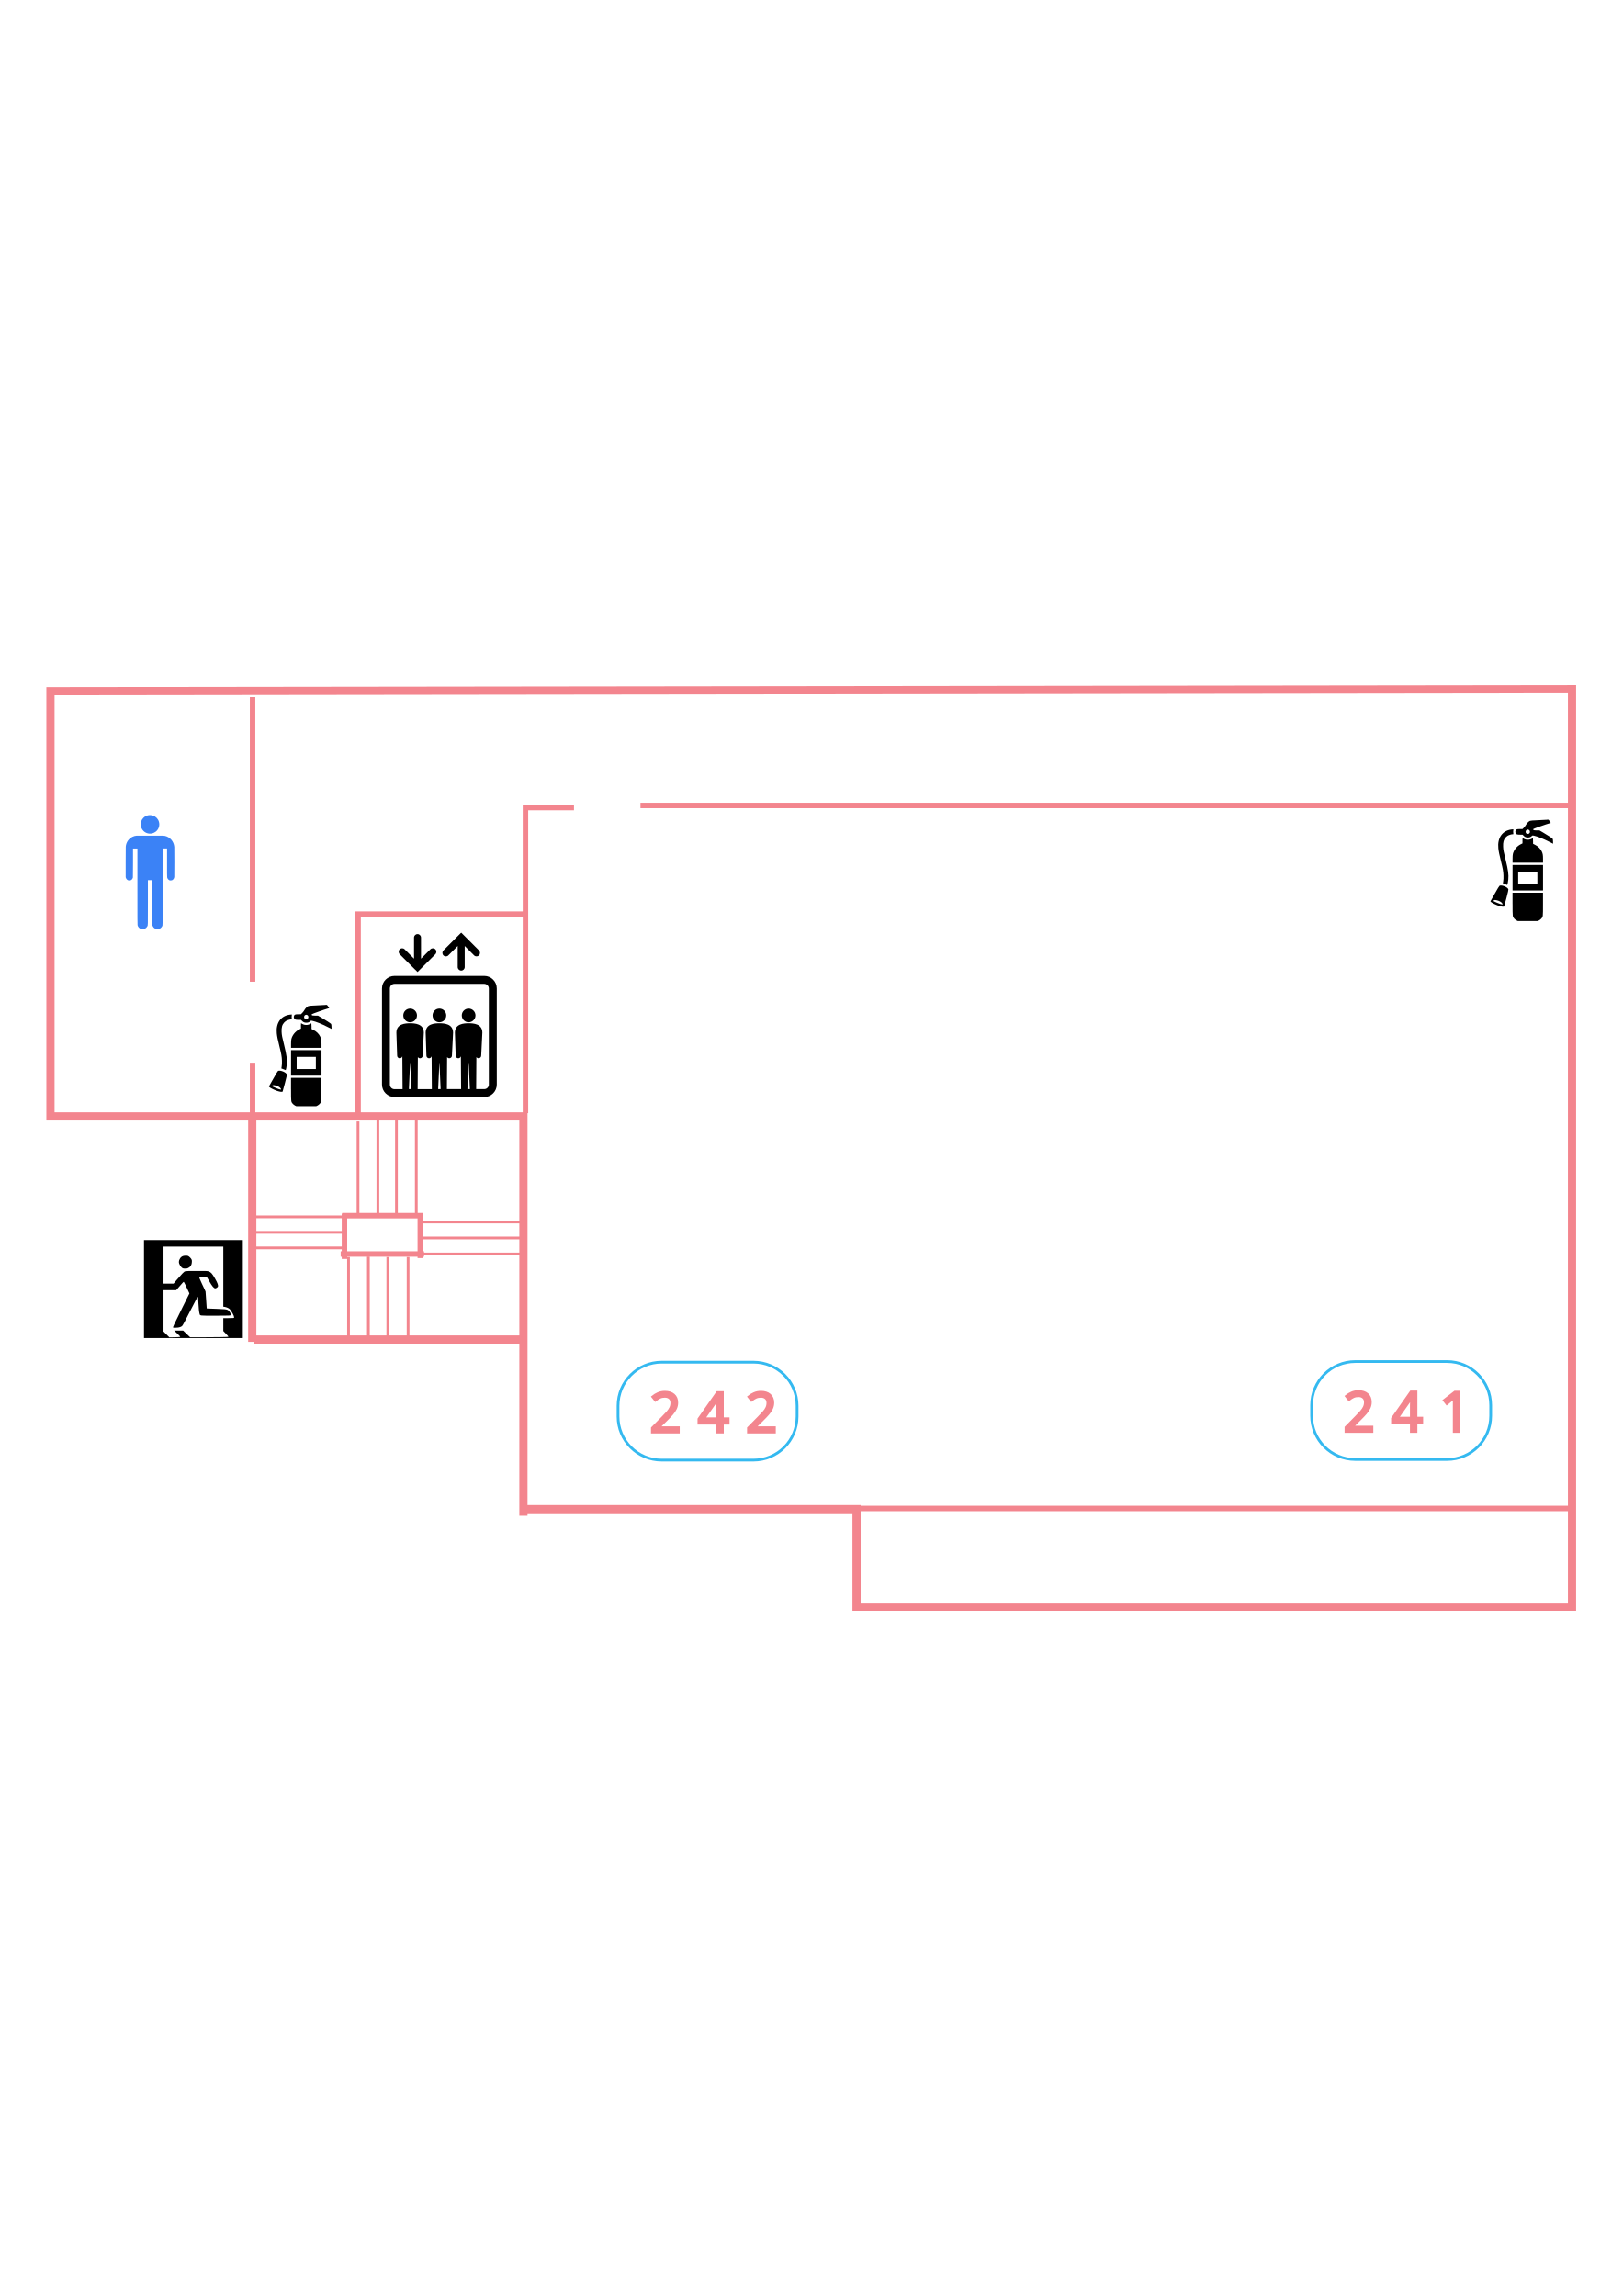
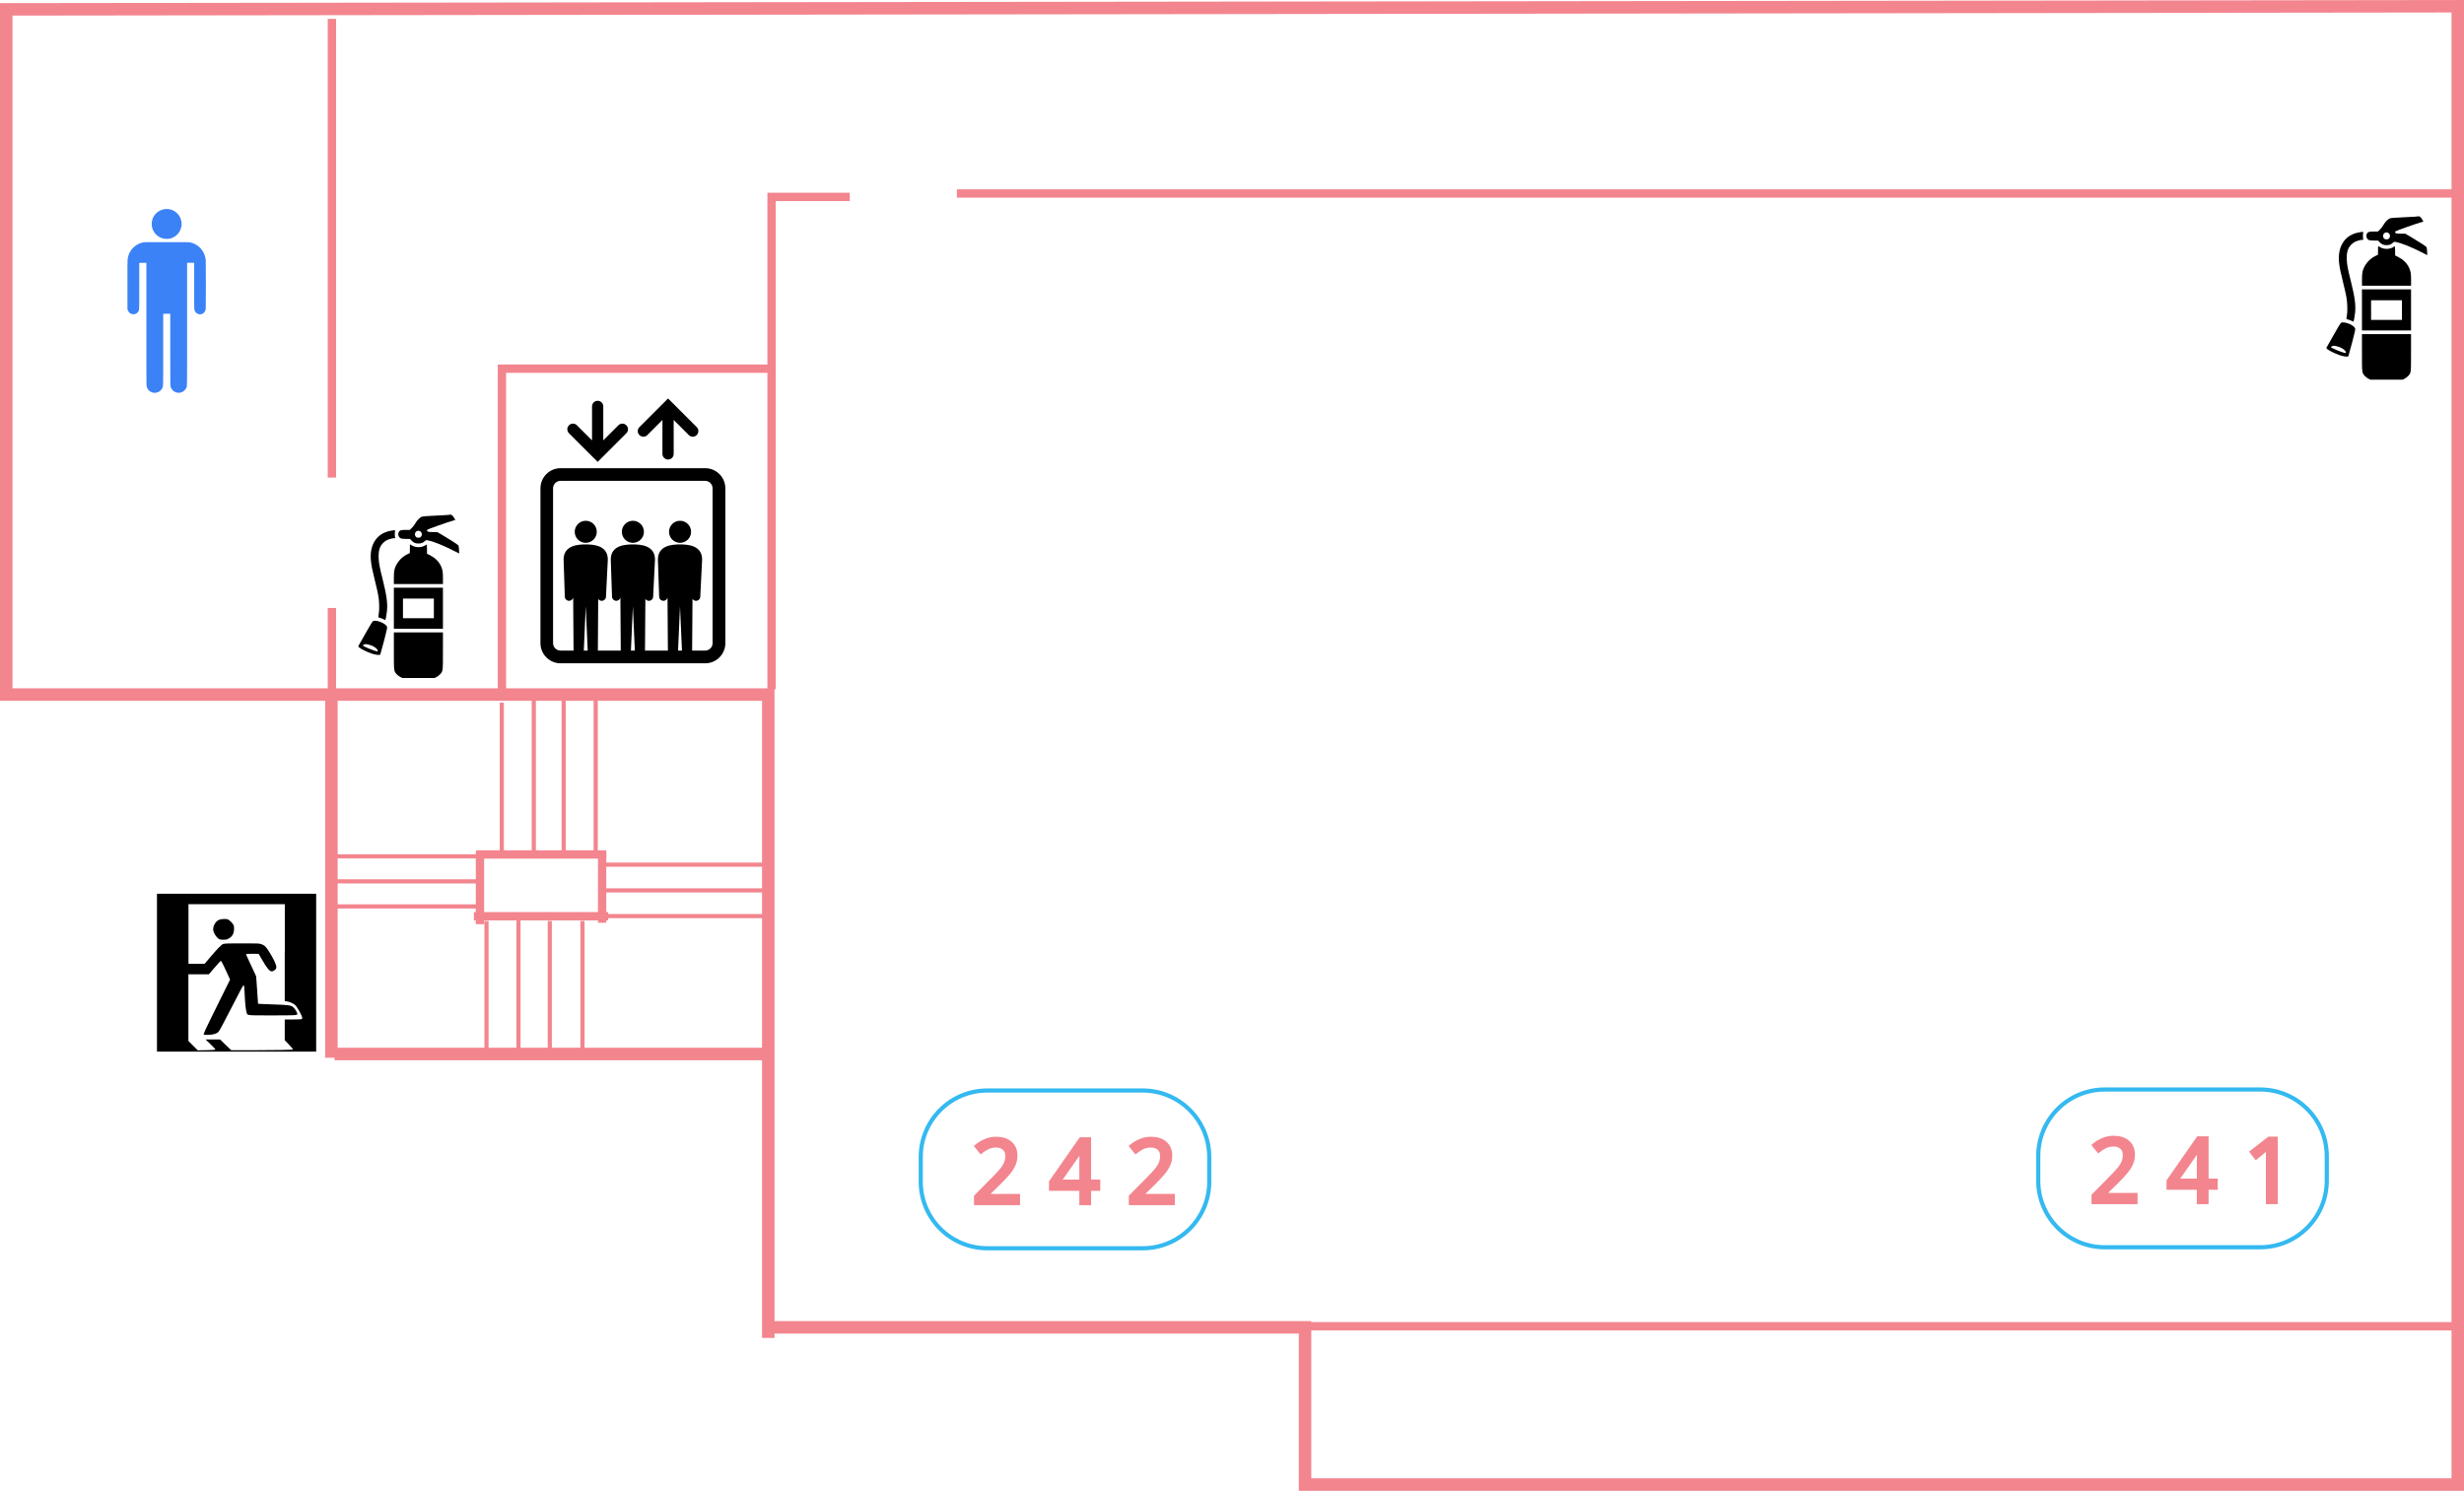
- <svg xmlns="http://www.w3.org/2000/svg" id="_トレース" data-name="トレース" viewBox="0 0 595 842">
+ <svg xmlns="http://www.w3.org/2000/svg" id="_レイヤー_1" data-name="レイヤー 1" viewBox="0 0 591.82 358.12">
  <defs>
    <style>
      .cls-1 {
        stroke: #34b9f0;
      }

-       .cls-1, .cls-2, .cls-3, .cls-4, .cls-5 {
+       .cls-1, .cls-2, .cls-3, .cls-4, .cls-5, .cls-6 {
        stroke-miterlimit: 10;
      }

-       .cls-1, .cls-2, .cls-4, .cls-5 {
+       .cls-1, .cls-4, .cls-5, .cls-6 {
        fill: none;
      }

-       .cls-2, .cls-3, .cls-4, .cls-5 {
+       .cls-2 {
+         letter-spacing: .3em;
+       }
+ 
+       .cls-2, .cls-3 {
+         fill: #f3858e;
+         font-family: BIZ-UDGothic, 'BIZ UDGothic';
+         font-size: 21.32px;
+       }
+ 
+       .cls-2, .cls-3, .cls-4, .cls-5, .cls-6 {
        stroke: #f3858e;
      }

-       .cls-6 {
+       .cls-3 {
+         letter-spacing: .3em;
+       }
+ 
+       .cls-7 {
        fill: #3b82f6;
      }

-       .cls-3 {
-         fill: #f3858e;
-         font-family: BIZ-UDGothic, 'BIZ UDGothic';
-         font-size: 20.2px;
-         letter-spacing: .3em;
-       }
- 
-       .cls-4 {
+       .cls-5 {
        stroke-width: 3px;
      }

-       .cls-5 {
+       .cls-6 {
        stroke-width: 2px;
      }
    </style>
  </defs>
  <g>
    <g>
-       <line class="cls-2" x1="131.28" y1="411.26" x2="131.28" y2="445.3" />
-       <line class="cls-2" x1="138.56" y1="409.84" x2="138.56" y2="445.45" />
-       <line class="cls-2" x1="145.37" y1="410.47" x2="145.37" y2="445.77" />
-       <line class="cls-2" x1="152.65" y1="410.31" x2="152.65" y2="445.93" />
-       <line class="cls-2" x1="154.71" y1="448.15" x2="192.86" y2="448.15" />
-       <line class="cls-2" x1="155.02" y1="454" x2="192.54" y2="454" />
-       <line class="cls-2" x1="154.87" y1="459.86" x2="192.7" y2="459.86" />
-       <line class="cls-2" x1="149.64" y1="460.97" x2="149.64" y2="491.04" />
-       <line class="cls-2" x1="142.2" y1="460.97" x2="142.2" y2="490.88" />
-       <line class="cls-2" x1="135.08" y1="460.81" x2="135.08" y2="490.25" />
-       <line class="cls-2" x1="127.8" y1="460.97" x2="127.8" y2="490.09" />
-       <line class="cls-2" x1="125.9" y1="457.64" x2="93.61" y2="457.64" />
-       <line class="cls-2" x1="93.29" y1="451.94" x2="127.01" y2="451.94" />
-       <line class="cls-2" x1="93.61" y1="446.25" x2="126.69" y2="446.25" />
+       <line class="cls-4" x1="120.52" y1="168.79" x2="120.52" y2="204.7" />
+       <line class="cls-4" x1="128.21" y1="167.28" x2="128.21" y2="204.87" />
+       <line class="cls-4" x1="135.39" y1="167.95" x2="135.39" y2="205.21" />
+       <line class="cls-4" x1="143.08" y1="167.78" x2="143.08" y2="205.37" />
+       <line class="cls-4" x1="145.25" y1="207.71" x2="185.51" y2="207.71" />
+       <line class="cls-4" x1="145.58" y1="213.89" x2="185.18" y2="213.89" />
+       <line class="cls-4" x1="145.42" y1="220.07" x2="185.34" y2="220.07" />
+       <line class="cls-4" x1="139.9" y1="221.24" x2="139.9" y2="252.98" />
+       <line class="cls-4" x1="132.05" y1="221.24" x2="132.05" y2="252.82" />
+       <line class="cls-4" x1="124.53" y1="221.08" x2="124.53" y2="252.15" />
+       <line class="cls-4" x1="116.85" y1="221.24" x2="116.85" y2="251.98" />
+       <line class="cls-4" x1="114.84" y1="217.74" x2="80.76" y2="217.74" />
+       <line class="cls-4" x1="80.43" y1="211.72" x2="116.01" y2="211.72" />
+       <line class="cls-4" x1="80.76" y1="205.71" x2="115.68" y2="205.71" />
    </g>
    <g>
-       <polyline class="cls-4" points="191.93 555.87 191.93 409.42 18.5 409.42 18.5 253.47 576.43 252.75 576.43 589.25 314.08 589.25 314.08 553.45 191.93 553.45" />
-       <line class="cls-4" x1="92.5" y1="410.13" x2="92.5" y2="492.09" />
-       <line class="cls-4" x1="93.21" y1="491.24" x2="191.36" y2="491.24" />
+       <polyline class="cls-5" points="184.53 321.4 184.53 166.85 1.5 166.85 1.5 2.25 590.32 1.5 590.32 356.62 313.45 356.62 313.45 318.85 184.53 318.85" />
+       <line class="cls-5" x1="79.6" y1="167.6" x2="79.6" y2="254.09" />
+       <line class="cls-5" x1="80.35" y1="253.19" x2="183.93" y2="253.19" />
    </g>
    <g>
-       <line class="cls-5" x1="126.31" y1="445.08" x2="126.31" y2="461.69" />
-       <line class="cls-5" x1="124.92" y1="459.88" x2="155.5" y2="459.88" />
-       <line class="cls-5" x1="154.11" y1="461.37" x2="154.11" y2="445.4" />
-       <line class="cls-5" x1="125.46" y1="445.82" x2="155.07" y2="445.82" />
-       <polyline class="cls-5" points="131.31 408.22 131.31 335.24 192.25 335.24" />
-       <polyline class="cls-5" points="192.68 408.22 192.68 296.15 210.47 296.15" />
-       <line class="cls-5" x1="314.65" y1="553.2" x2="576.5" y2="553.2" />
-       <line class="cls-5" x1="92.62" y1="255.63" x2="92.62" y2="360.03" />
-       <line class="cls-5" x1="92.62" y1="389.72" x2="92.62" y2="408.88" />
-       <line class="cls-5" x1="234.85" y1="295.38" x2="575.83" y2="295.38" />
+       <line class="cls-6" x1="115.28" y1="204.47" x2="115.28" y2="222.01" />
+       <line class="cls-6" x1="113.82" y1="220.1" x2="146.08" y2="220.1" />
+       <line class="cls-6" x1="144.62" y1="221.67" x2="144.62" y2="204.81" />
+       <line class="cls-6" x1="114.38" y1="205.26" x2="145.63" y2="205.26" />
+       <polyline class="cls-6" points="120.56 165.57 120.56 88.56 184.87 88.56" />
+       <polyline class="cls-6" points="185.32 165.57 185.32 47.3 204.1 47.3" />
+       <line class="cls-6" x1="314.05" y1="318.59" x2="590.4" y2="318.59" />
+       <line class="cls-6" x1="79.72" y1="4.53" x2="79.72" y2="114.72" />
+       <line class="cls-6" x1="79.72" y1="146.05" x2="79.72" y2="166.27" />
+       <line class="cls-6" x1="229.83" y1="46.48" x2="589.69" y2="46.48" />
    </g>
  </g>
  <g>
-     <path class="cls-6" d="M54.45,298.95c-.77.14-1.39.47-1.92,1.03-1.29,1.36-1.23,3.52.14,4.81.86.81,2.07,1.11,3.24.81.36-.09.92-.38,1.23-.63,1.07-.85,1.52-2.28,1.14-3.59-.31-1.08-1.12-1.92-2.16-2.28-.54-.18-1.16-.24-1.67-.14Z" />
-     <path class="cls-6" d="M50.1,306.46c-.56.04-1.05.18-1.58.44-1.37.69-2.27,2.03-2.41,3.59-.03.27-.03,2.07-.03,5.81v5.41s.08.21.08.21c.13.39.4.7.75.86.13.07.22.08.52.08.33,0,.38,0,.56-.09.37-.18.64-.54.74-.97.03-.13.04-1.32.04-5.4v-5.23h1.62v13.92c0,12.12,0,13.95.05,14.15.18.88.97,1.52,1.87,1.52.26,0,.65-.1.91-.24.29-.16.64-.51.79-.81.23-.47.22.17.22-8.82v-8.12h1.6v8.13c0,8.96-.01,8.34.21,8.79.22.44.59.77,1.09.95.19.07.27.09.61.09s.42-.01.61-.09c.5-.19.87-.52,1.09-.95.23-.47.22.78.22-14.62v-13.92h1.6v5.19c0,3.59,0,5.25.04,5.39.09.46.35.82.74,1.02.23.12.26.12.54.12.22,0,.34-.02.47-.07.46-.19.77-.61.86-1.17.04-.31.04-10.56,0-11.06-.18-1.99-1.56-3.6-3.45-4.03-.21-.05-.45-.07-.85-.08-1-.02-9.18-.03-9.5,0Z" />
+     <path class="cls-7" d="M39.44,50.25c-.81.15-1.47.5-2.03,1.09-1.36,1.44-1.29,3.72.15,5.07.91.86,2.19,1.18,3.42.86.38-.1.97-.4,1.3-.67,1.12-.9,1.6-2.41,1.2-3.79-.33-1.14-1.18-2.03-2.28-2.41-.57-.19-1.23-.25-1.77-.15Z" />
+     <path class="cls-7" d="M34.85,58.18c-.59.04-1.11.19-1.66.46-1.45.72-2.4,2.14-2.55,3.79-.03.29-.03,2.18-.03,6.13v5.71s.09.22.09.22c.14.41.42.74.79.9.14.07.23.08.55.08.35,0,.4,0,.59-.1.39-.19.68-.57.78-1.03.03-.14.04-1.39.04-5.69v-5.51h1.71v14.69c0,12.79,0,14.72.05,14.94.19.92,1.02,1.6,1.97,1.6.27,0,.69-.11.96-.25.31-.17.67-.54.83-.86.24-.5.23.18.23-9.31v-8.57h1.69v8.58c0,9.46-.01,8.8.22,9.28.23.46.62.81,1.15,1.01.2.08.28.09.65.09s.45-.01.65-.09c.53-.2.92-.55,1.15-1,.25-.5.23.82.23-15.43v-14.69h1.69v5.48c0,3.79.01,5.55.04,5.69.09.49.37.87.78,1.07.25.12.28.13.57.13.23,0,.36-.02.5-.07.49-.2.82-.64.9-1.24.04-.33.04-11.14,0-11.68-.19-2.11-1.64-3.8-3.64-4.25-.22-.05-.48-.07-.9-.08-1.05-.02-9.69-.03-10.02-.01Z" />
  </g>
  <g>
-     <path d="M118.96,368.55c-.3.03-1.66.11-3.02.16-1.8.07-2.58.14-2.84.23-.46.17-1.14.85-1.5,1.51-.14.27-.49.72-.76,1l-.5.5h-.94c-1.07,0-1.36.09-1.56.5-.28.55-.02,1.27.54,1.46.16.06.68.1,1.15.1h.86s.34.36.34.36c.49.5.89.68,1.58.68.65,0,1.03-.15,1.46-.55.25-.23.26-.24.72-.14,1.29.26,3.58,1.18,5.79,2.32.7.36,1.28.65,1.29.65,0,0,0-.38-.02-.85-.02-.63-.07-.89-.17-1-.18-.22-1.92-1.34-3.49-2.27l-1.3-.76h-1.08q-1.08,0-1.18-.21c-.06-.13-.07-.24-.02-.29.17-.17,4.73-1.79,6.07-2.15l.34-.09-.22-.39c-.31-.54-.61-.84-.81-.83-.1,0-.41.03-.71.07ZM112.57,372.2c.52.18.69.86.31,1.29-.17.19-.26.23-.59.23s-.42-.04-.59-.23c-.36-.42-.21-1.09.3-1.29.27-.11.26-.11.56,0Z" />
-     <path d="M106.18,372.11c-3.26.48-5.06,3.1-4.68,6.86.11,1.13.35,2.28.99,4.88.68,2.71.84,3.63.89,5.13.03.98,0,1.47-.09,2.06-.07.43-.12.79-.12.79.02,0,.23.08.48.17s.6.22.77.31c.18.09.33.15.35.13.09-.09.3-1.17.38-2,.18-1.76-.05-3.51-.95-7.13-.74-2.95-.89-3.73-.94-4.89-.07-1.66.19-2.62.94-3.43.22-.23.55-.5.74-.61.44-.26,1.38-.54,1.8-.54.31,0,.32-.02.26-.19-.08-.23-.07-1.2,0-1.45.07-.21.03-.22-.82-.09Z" />
-     <path d="M110.36,376.23v.98l-.71.35c-1.34.67-2.47,2.07-2.81,3.49-.08.36-.12.97-.12,1.87v1.35h11.17v-1.35c0-1.49-.09-2-.5-2.83-.49-.99-1.33-1.81-2.46-2.38l-.69-.34v-.88c0-.48-.02-.96-.05-1.07-.05-.17-.07-.17-.19-.07-.25.22-.89.46-1.39.51-.63.07-1.32-.08-1.8-.38-.22-.14-.41-.25-.42-.25-.02,0-.04.44-.04.98Z" />
-     <path d="M106.72,389.78v4.68h11.17v-9.35h-11.17v4.68ZM115.82,389.82v2.23h-7.04v-4.47h7.04v2.23Z" />
-     <path d="M101.95,392.73c-.11.05-.79,1.16-1.76,2.91l-1.59,2.81.23.25c.29.3,1.8,1.04,2.84,1.39.43.14,1.03.28,1.34.31.53.03.56.02.64-.16.05-.11.43-1.49.84-3.08.52-1.99.74-2.94.7-3.1-.2-.8-2.43-1.72-3.24-1.33ZM100.93,398.04c.86.18,1.69.65,1.99,1.11.19.29.19.43,0,.43-.5,0-3.35-1.18-3.29-1.36.02-.08.5-.28.68-.29.05,0,.33.05.63.11Z" />
-     <path d="M106.72,399.44c0,4.72,0,4.63.63,5.35.22.24.57.51.84.65l.47.23h7.28l.47-.23c.27-.13.63-.41.84-.65.64-.71.63-.63.63-5.35v-4.16h-11.17v4.16Z" />
+     <path d="M107.53,123.71c-.31.03-1.75.11-3.19.17-1.9.08-2.73.15-3,.24-.49.17-1.21.9-1.58,1.59-.15.29-.52.76-.8,1.06l-.53.52h-1c-1.13,0-1.43.1-1.65.52-.3.58-.02,1.35.57,1.55.17.06.72.1,1.21.1h.91s.36.38.36.38c.52.53.93.72,1.67.72.68,0,1.09-.16,1.55-.59.26-.24.28-.25.76-.15,1.36.27,3.78,1.24,6.11,2.45.74.38,1.35.69,1.36.69,0,0,0-.4-.03-.9-.03-.66-.07-.93-.18-1.06-.19-.23-2.03-1.42-3.69-2.39l-1.37-.8h-1.14q-1.14,0-1.25-.22c-.06-.14-.07-.25-.02-.31.18-.18,4.99-1.89,6.4-2.27l.36-.1-.23-.41c-.32-.57-.65-.89-.86-.87-.1,0-.44.03-.75.07ZM100.78,127.56c.55.19.72.91.33,1.36-.17.2-.28.24-.62.24s-.45-.04-.62-.24c-.38-.45-.22-1.15.31-1.36.29-.11.28-.11.59,0Z" />
+     <path d="M94.03,127.47c-3.44.51-5.34,3.28-4.94,7.24.11,1.2.37,2.4,1.05,5.15.72,2.87.88,3.83.93,5.42.03,1.03,0,1.55-.1,2.17-.08.45-.13.83-.12.84.02,0,.24.09.51.17s.63.23.81.32c.19.1.35.16.37.14.1-.1.31-1.23.4-2.11.19-1.86-.05-3.7-1-7.52-.78-3.12-.93-3.94-.99-5.16-.08-1.75.2-2.77.99-3.62.24-.24.58-.53.78-.65.46-.27,1.46-.57,1.9-.57.32,0,.34-.02.27-.2-.09-.24-.08-1.27,0-1.53.08-.22.03-.23-.86-.1Z" />
+     <path d="M98.44,131.81v1.04l-.75.37c-1.42.71-2.6,2.18-2.96,3.69-.09.38-.13,1.02-.13,1.97v1.42h11.79v-1.42c0-1.57-.1-2.11-.52-2.99-.52-1.05-1.41-1.91-2.59-2.51l-.72-.36v-.93c0-.51-.03-1.01-.05-1.13-.05-.18-.07-.18-.2-.07-.26.24-.94.49-1.47.54-.66.07-1.39-.09-1.9-.4-.23-.15-.43-.26-.45-.26-.03,0-.04.46-.04,1.03Z" />
+     <path d="M94.6,146.11v4.94h11.79v-9.87h-11.79v4.94ZM104.21,146.15v2.36h-7.42v-4.72h7.42v2.36Z" />
+     <path d="M89.57,149.23c-.11.05-.83,1.22-1.86,3.07l-1.68,2.97.24.26c.31.31,1.9,1.1,3,1.47.45.15,1.09.3,1.42.32.56.03.59.03.67-.17.05-.11.45-1.57.89-3.25.55-2.1.78-3.1.73-3.27-.21-.85-2.57-1.82-3.42-1.41ZM88.49,154.84c.91.19,1.78.68,2.11,1.17.2.31.2.45,0,.45-.53,0-3.54-1.24-3.48-1.43.03-.09.52-.3.72-.31.05,0,.35.05.66.11Z" />
+     <path d="M94.6,156.31c0,4.98,0,4.89.66,5.64.23.25.6.54.89.68l.5.24h7.69l.5-.24c.29-.14.66-.43.89-.68.67-.75.66-.66.66-5.64v-4.39h-11.79v4.39Z" />
  </g>
  <g>
-     <path d="M566.88,300.64c-.3.03-1.66.11-3.02.16-1.8.07-2.58.14-2.84.23-.46.17-1.14.85-1.5,1.51-.14.27-.49.72-.76,1l-.5.5h-.94c-1.07,0-1.36.09-1.56.5-.28.55-.02,1.27.54,1.46.16.06.68.1,1.15.1h.86s.34.36.34.36c.49.5.89.68,1.58.68.65,0,1.03-.15,1.46-.55.25-.23.26-.24.72-.14,1.29.26,3.58,1.18,5.79,2.32.7.36,1.28.65,1.29.65,0,0,0-.38-.02-.85-.02-.63-.07-.89-.17-1-.18-.22-1.92-1.34-3.49-2.27l-1.3-.76h-1.08q-1.08,0-1.18-.21c-.06-.13-.07-.24-.02-.29.17-.17,4.73-1.79,6.07-2.15l.34-.09-.22-.39c-.31-.54-.61-.84-.81-.83-.1,0-.41.03-.71.07ZM560.49,304.29c.52.18.69.86.31,1.29-.17.19-.26.23-.59.23s-.42-.04-.59-.23c-.36-.42-.21-1.09.3-1.29.27-.11.26-.11.56,0Z" />
-     <path d="M554.09,304.21c-3.26.48-5.06,3.1-4.68,6.86.11,1.13.35,2.28.99,4.88.68,2.71.84,3.63.89,5.13.03.98,0,1.47-.09,2.06-.07.43-.12.79-.12.79.02,0,.23.08.48.17s.6.22.77.31c.18.09.33.15.35.13.09-.09.3-1.17.38-2,.18-1.76-.05-3.51-.95-7.13-.74-2.95-.89-3.73-.94-4.89-.07-1.66.19-2.62.94-3.43.22-.23.55-.5.74-.61.44-.26,1.38-.54,1.8-.54.31,0,.32-.02.26-.19-.08-.23-.07-1.2,0-1.45.07-.21.03-.22-.82-.09Z" />
-     <path d="M558.27,308.32v.98l-.71.35c-1.34.67-2.47,2.07-2.81,3.49-.08.36-.12.97-.12,1.87v1.35h11.17v-1.35c0-1.49-.09-2-.5-2.83-.49-.99-1.33-1.81-2.46-2.38l-.69-.34v-.88c0-.48-.02-.96-.05-1.07-.05-.17-.07-.17-.19-.07-.25.22-.89.46-1.39.51-.63.07-1.32-.08-1.8-.38-.22-.14-.41-.25-.42-.25-.02,0-.04.44-.04.98Z" />
-     <path d="M554.63,321.87v4.68h11.17v-9.35h-11.17v4.68ZM563.73,321.91v2.23h-7.04v-4.47h7.04v2.23Z" />
-     <path d="M549.86,324.82c-.11.05-.79,1.16-1.76,2.91l-1.59,2.81.23.25c.29.3,1.8,1.04,2.84,1.39.43.14,1.03.28,1.34.31.53.03.56.02.64-.16.05-.11.43-1.49.84-3.08.52-1.99.74-2.94.7-3.1-.2-.8-2.43-1.72-3.24-1.33ZM548.84,330.14c.86.18,1.69.65,1.99,1.11.19.29.19.43,0,.43-.5,0-3.35-1.18-3.29-1.36.02-.08.5-.28.68-.29.05,0,.33.05.63.11Z" />
-     <path d="M554.63,331.54c0,4.72,0,4.63.63,5.35.22.24.57.51.84.65l.47.23h7.28l.47-.23c.27-.13.63-.41.84-.65.64-.71.63-.63.63-5.35v-4.16h-11.17v4.16Z" />
+     <path d="M580.24,52.04c-.31.03-1.75.11-3.19.17-1.9.08-2.73.15-3,.24-.49.17-1.21.9-1.58,1.59-.15.29-.52.76-.8,1.06l-.53.52h-1c-1.13,0-1.43.1-1.65.52-.3.58-.02,1.35.57,1.55.17.06.72.1,1.21.1h.91s.36.38.36.38c.52.53.93.72,1.67.72.68,0,1.09-.16,1.55-.59.26-.24.28-.25.76-.15,1.36.27,3.78,1.24,6.11,2.45.74.38,1.35.69,1.36.69,0,0,0-.4-.03-.9-.03-.66-.07-.93-.18-1.06-.19-.23-2.03-1.42-3.69-2.39l-1.37-.8h-1.14q-1.14,0-1.25-.22c-.06-.14-.07-.25-.02-.31.18-.18,4.99-1.89,6.4-2.27l.36-.1-.23-.41c-.32-.57-.65-.89-.86-.87-.1,0-.44.03-.75.07ZM573.5,55.89c.55.19.72.91.33,1.36-.17.2-.28.24-.62.24s-.45-.04-.62-.24c-.38-.45-.22-1.15.31-1.36.29-.11.28-.11.59,0Z" />
+     <path d="M566.75,55.8c-3.44.51-5.34,3.28-4.94,7.24.11,1.2.37,2.4,1.05,5.15.72,2.87.88,3.83.93,5.42.03,1.03,0,1.55-.1,2.17-.08.45-.13.83-.12.84.02,0,.24.09.51.17s.63.23.81.32c.19.1.35.16.37.14.1-.1.31-1.23.4-2.11.19-1.86-.05-3.7-1-7.52-.78-3.12-.93-3.94-.99-5.16-.08-1.75.2-2.77.99-3.62.24-.24.58-.53.78-.65.46-.27,1.46-.57,1.9-.57.32,0,.34-.02.27-.2-.09-.24-.08-1.27,0-1.53.08-.22.03-.23-.86-.1Z" />
+     <path d="M571.16,60.15v1.04l-.75.37c-1.42.71-2.6,2.18-2.96,3.69-.09.38-.13,1.02-.13,1.97v1.42h11.79v-1.42c0-1.57-.1-2.11-.52-2.99-.52-1.05-1.41-1.91-2.59-2.51l-.72-.36v-.93c0-.51-.03-1.01-.05-1.13-.05-.18-.07-.18-.2-.07-.26.24-.94.49-1.47.54-.66.07-1.39-.09-1.9-.4-.23-.15-.43-.26-.45-.26-.03,0-.04.46-.04,1.03Z" />
+     <path d="M567.31,74.44v4.94h11.79v-9.87h-11.79v4.94ZM576.92,74.49v2.36h-7.42v-4.72h7.42v2.36Z" />
+     <path d="M562.28,77.56c-.11.05-.83,1.22-1.86,3.07l-1.68,2.97.24.26c.31.31,1.9,1.1,3,1.47.45.15,1.09.3,1.42.32.56.03.59.03.67-.17.05-.11.45-1.57.89-3.25.55-2.1.78-3.1.73-3.27-.21-.85-2.57-1.82-3.42-1.41ZM561.21,83.17c.91.19,1.78.68,2.11,1.17.2.31.2.45,0,.45-.53,0-3.54-1.24-3.48-1.43.03-.09.52-.3.72-.31.05,0,.35.05.66.11Z" />
+     <path d="M567.31,84.65c0,4.98,0,4.89.66,5.64.23.25.6.54.89.68l.5.24h7.69l.5-.24c.29-.14.66-.43.89-.68.67-.75.66-.66.66-5.64v-4.39h-11.79v4.39Z" />
  </g>
  <g>
-     <path d="M150.39,369.87c-1.39,0-2.51,1.12-2.51,2.51s1.12,2.51,2.51,2.51,2.51-1.12,2.51-2.51-1.13-2.51-2.51-2.51Z" />
-     <path d="M161.12,369.87c-1.39,0-2.51,1.12-2.51,2.51s1.13,2.51,2.51,2.51,2.51-1.12,2.51-2.51c0-1.39-1.13-2.51-2.51-2.51Z" />
-     <path d="M171.84,369.87c-1.39,0-2.51,1.12-2.51,2.51s1.13,2.51,2.51,2.51,2.51-1.12,2.51-2.51-1.13-2.51-2.51-2.51Z" />
-     <path d="M177.57,357.9h-32.91c-2.53,0-4.59,2.06-4.59,4.59v35.24c0,2.53,2.06,4.59,4.59,4.59h32.91c2.53,0,4.59-2.06,4.59-4.59v-35.24c0-2.53-2.06-4.59-4.59-4.59ZM149.94,399.41l.45-10.07.45,10.07h-.89ZM160.67,399.41l.45-10.07.45,10.07h-.9ZM171.4,399.41l.45-10.07.45,10.07h-.9ZM179.26,397.72c0,.93-.76,1.69-1.69,1.69h-2.97l.08-11.76c.19.27.49.45.84.44.54-.03.96-.48.93-1.02l.42-8.36c0-3.29-3.33-3.45-5.03-3.45s-5.03.16-5.03,3.45l.28,8.36c-.02.54.39,1,.93,1.02.47.02.86-.3.98-.74l.08,12.06h-5.21l.08-11.76c.19.27.49.45.84.44.54-.03.96-.48.93-1.02l.42-8.36c0-3.29-3.33-3.45-5.03-3.45s-5.03.16-5.03,3.45l.28,8.36c-.03.54.39,1,.93,1.02.47.02.86-.3.98-.74l.08,12.07h-5.21l.08-11.76c.19.27.49.45.84.44.54-.03.96-.48.93-1.02l.42-8.37c0-3.29-3.33-3.45-5.03-3.45s-5.03.16-5.03,3.45l.28,8.37c-.03.54.39,1,.93,1.02.47.02.87-.3.98-.74l.08,12.07h-2.97c-.93,0-1.69-.76-1.69-1.69v-35.24c0-.93.76-1.69,1.69-1.69h32.91c.93,0,1.69.76,1.69,1.69v35.24h0Z" />
-     <path d="M164.4,350.36l3.44-3.44v7.73c0,.7.57,1.28,1.28,1.28s1.28-.57,1.28-1.28v-7.73l3.44,3.44c.25.25.58.37.9.37s.65-.13.9-.37c.5-.5.5-1.31,0-1.81l-5.62-5.62-.9-.9-.9.9-5.62,5.62c-.5.5-.5,1.31,0,1.81.5.5,1.31.5,1.81,0Z" />
-     <path d="M152.21,355.56h0s.9.9.9.9l.9-.9s0,0,0,0l5.62-5.62c.5-.5.5-1.31,0-1.81-.5-.5-1.31-.5-1.81,0l-3.44,3.44v-7.73c0-.71-.57-1.28-1.28-1.28s-1.28.57-1.28,1.28v7.73l-3.44-3.44c-.5-.5-1.31-.5-1.81,0-.5.5-.5,1.31,0,1.81l5.62,5.62Z" />
+     <path d="M140.69,125.1c-1.46,0-2.65,1.19-2.65,2.65s1.19,2.65,2.65,2.65,2.65-1.19,2.65-2.65-1.19-2.65-2.65-2.65Z" />
+     <path d="M152.01,125.1c-1.46,0-2.65,1.19-2.65,2.65s1.19,2.65,2.65,2.65,2.65-1.19,2.65-2.65c0-1.46-1.19-2.65-2.65-2.65Z" />
+     <path d="M163.34,125.1c-1.47,0-2.65,1.19-2.65,2.65s1.19,2.65,2.65,2.65,2.65-1.19,2.65-2.65-1.19-2.65-2.65-2.65Z" />
+     <path d="M169.38,112.47h-34.73c-2.67,0-4.84,2.17-4.84,4.84v37.19c0,2.67,2.17,4.84,4.84,4.84h34.73c2.67,0,4.84-2.17,4.84-4.84v-37.19c0-2.67-2.17-4.84-4.84-4.84ZM140.22,156.28l.47-10.63.47,10.63h-.94ZM151.54,156.28l.47-10.63.47,10.63h-.95ZM162.86,156.28l.47-10.63.47,10.63h-.95ZM171.16,154.49c0,.99-.8,1.79-1.79,1.79h-3.13l.09-12.41c.2.29.52.48.89.46.57-.03,1.01-.51.98-1.08l.44-8.83c0-3.47-3.52-3.64-5.31-3.64s-5.31.17-5.31,3.64l.3,8.83c-.03.57.41,1.05.98,1.08.5.02.91-.32,1.03-.78l.09,12.73h-5.5l.09-12.41c.2.29.52.48.89.46.57-.03,1.01-.51.98-1.08l.44-8.83c0-3.47-3.52-3.64-5.31-3.64s-5.31.17-5.31,3.64l.3,8.83c-.03.57.41,1.05.98,1.08.5.02.91-.32,1.03-.78l.09,12.73h-5.5l.08-12.41c.2.29.52.48.89.46.57-.03,1.01-.51.98-1.08l.44-8.83c0-3.47-3.52-3.64-5.31-3.64s-5.31.17-5.31,3.64l.29,8.83c-.03.57.41,1.05.98,1.08.5.02.91-.32,1.03-.78l.09,12.73h-3.13c-.99,0-1.79-.8-1.79-1.79v-37.19c0-.98.8-1.79,1.79-1.79h34.73c.98,0,1.79.8,1.79,1.79v37.19h0Z" />
+     <path d="M155.48,104.51l3.63-3.63v8.16c0,.74.6,1.35,1.35,1.35s1.35-.6,1.35-1.35v-8.16l3.63,3.63c.26.26.61.4.95.4s.69-.13.95-.4c.53-.53.53-1.38,0-1.91l-5.93-5.93-.95-.95-.95.95-5.93,5.93c-.53.53-.53,1.38,0,1.91.53.53,1.38.53,1.91,0Z" />
+     <path d="M142.61,110h0s.95.95.95.95l.95-.95s0,0,0,0l5.93-5.93c.53-.53.53-1.38,0-1.91-.52-.53-1.38-.53-1.91,0l-3.63,3.63v-8.16c0-.74-.6-1.35-1.35-1.35s-1.35.6-1.35,1.35v8.16l-3.63-3.63c-.53-.53-1.38-.53-1.91,0-.53.53-.53,1.38,0,1.91l5.93,5.93Z" />
  </g>
  <g>
-     <path d="M52.8,472.73v17.97h36.24v-35.94h-36.24v17.97ZM81.88,468.17v11.02l.55.09c.65.1,1.48.48,1.82.83.57.57,1.58,2.41,1.6,2.92.01.23,0,.25-.28.31-.16.03-1.06.05-1.99.05h-1.7v4.73l.81.84c.84.86,1.1,1.2,1.03,1.28-.09.08-4.46.16-9.21.16h-4.8s-1.28-1.22-1.28-1.22l-1.28-1.23h-3.29l1.16,1.12c1.04,1.01,1.14,1.13,1.01,1.2-.09.06-.83.1-2.04.13l-1.89.04-1.07-1.07-1.07-1.07v-15.17h4.66s.97-1.13.97-1.13c1.34-1.57,1.68-1.92,1.79-1.92.08,0,.96,1.79,1.77,3.6l.3.66-2.61,5.26c-3.15,6.37-3.52,7.16-3.36,7.26.14.09,1.13.08,1.83-.01.63-.09,1.25-.34,1.49-.6.24-.25,1.15-1.95,3.13-5.84,2.02-3.96,2.49-4.82,2.59-4.79.11.04.17.54.25,2.44.09,1.87.23,3.12.42,3.78.2.69-.14.66,5.82.66,5.31,0,5.62-.01,5.73-.3.05-.15-.38-.96-.72-1.36-.16-.18-.4-.38-.52-.44-.43-.22-1.36-.32-3.85-.4-1.37-.04-2.8-.1-3.17-.12l-.68-.04-.21-3.1-.22-3.11-.28-.63c-.16-.35-.67-1.45-1.15-2.45-.48-.99-.86-1.86-.86-1.92,0-.16.36-.19,1.67-.17l1.19.02.72,1.25c1.18,2.06,1.76,2.74,2.3,2.74.25,0,.78-.35.92-.6.23-.45-.06-1.3-1.05-3.02-1.08-1.87-1.48-2.31-2.35-2.59-.51-.16-.61-.16-4.29-.16-2.94,0-3.85.02-4.18.1-.37.09-.48.17-1.19.89-.43.44-1.32,1.45-1.98,2.23l-1.19,1.42h-1.84s-1.85,0-1.85,0v-13.57h21.92v11.03Z" />
-     <path d="M67.12,460.63c-.83.24-1.5,1.21-1.52,2.18-.01.73.7,1.91,1.39,2.28.18.1.41.13.91.13.58,0,.73-.03,1.1-.21.92-.45,1.33-1.16,1.36-2.29,0-.56-.01-.67-.19-.97-.25-.42-.87-1.01-1.22-1.16-.34-.14-1.3-.13-1.83.03Z" />
+     <path d="M37.7,233.65v18.97h38.24v-37.93h-38.24v18.97ZM68.39,228.85v11.63l.58.09c.68.11,1.56.5,1.92.87.6.6,1.67,2.54,1.69,3.08.02.24,0,.27-.3.32-.17.03-1.12.06-2.1.06h-1.79v4.99l.86.88c.88.91,1.16,1.27,1.09,1.35-.09.09-4.71.17-9.72.17h-5.07s-1.35-1.29-1.35-1.29l-1.35-1.3h-3.47l1.22,1.18c1.1,1.07,1.2,1.19,1.07,1.27-.09.06-.87.11-2.16.13l-2,.04-1.13-1.13-1.13-1.13v-16.01h4.92s1.02-1.2,1.02-1.2c1.42-1.65,1.77-2.03,1.89-2.03.09,0,1.02,1.89,1.87,3.8l.31.7-2.75,5.56c-3.33,6.72-3.71,7.55-3.55,7.66.15.09,1.19.09,1.94-.02.66-.09,1.31-.35,1.57-.64.25-.27,1.21-2.06,3.31-6.16,2.13-4.18,2.63-5.08,2.74-5.05.12.04.18.57.27,2.57.09,1.98.24,3.3.44,3.99.21.73-.15.69,6.14.69,5.6,0,5.93-.02,6.05-.31.06-.16-.4-1.02-.76-1.43-.17-.19-.42-.4-.55-.46-.46-.24-1.44-.34-4.07-.42-1.45-.05-2.96-.1-3.34-.13l-.72-.05-.22-3.27-.23-3.28-.29-.67c-.17-.37-.71-1.53-1.21-2.58-.5-1.05-.91-1.96-.91-2.02,0-.17.38-.2,1.76-.18l1.25.02.76,1.31c1.24,2.17,1.86,2.9,2.42,2.9.27,0,.83-.37.98-.64.24-.47-.06-1.37-1.11-3.19-1.14-1.98-1.57-2.44-2.48-2.73-.54-.17-.65-.17-4.52-.17-3.1,0-4.07.02-4.41.11-.39.09-.5.18-1.26.94-.46.46-1.39,1.53-2.09,2.35l-1.26,1.5h-1.94s-1.95,0-1.95,0v-14.32h23.14v11.64Z" />
+     <path d="M52.81,220.89c-.87.25-1.58,1.27-1.61,2.31-.02.77.74,2.01,1.47,2.41.19.1.43.14.96.14.61,0,.77-.03,1.16-.22.97-.47,1.41-1.22,1.43-2.42,0-.59-.02-.71-.2-1.02-.26-.44-.92-1.07-1.28-1.23-.35-.15-1.38-.13-1.93.03Z" />
  </g>
  <g>
-     <text class="cls-3" transform="translate(492.57 524.95)">
+     <text class="cls-3" transform="translate(501.82 288.77)">
      <tspan x="0" y="0">241</tspan>
    </text>
-     <rect class="cls-1" x="480.95" y="499.32" width="65.66" height="35.91" rx="16" ry="16" />
+     <rect class="cls-1" x="489.56" y="261.72" width="69.3" height="37.9" rx="16" ry="16" />
  </g>
  <g>
-     <text class="cls-3" transform="translate(238.24 525.18)">
+     <text class="cls-2" transform="translate(233.41 289.01)">
      <tspan x="0" y="0">242</tspan>
    </text>
-     <rect class="cls-1" x="226.62" y="499.55" width="65.66" height="35.91" rx="16" ry="16" />
+     <rect class="cls-1" x="221.15" y="261.96" width="69.3" height="37.9" rx="16" ry="16" />
  </g>
</svg>
